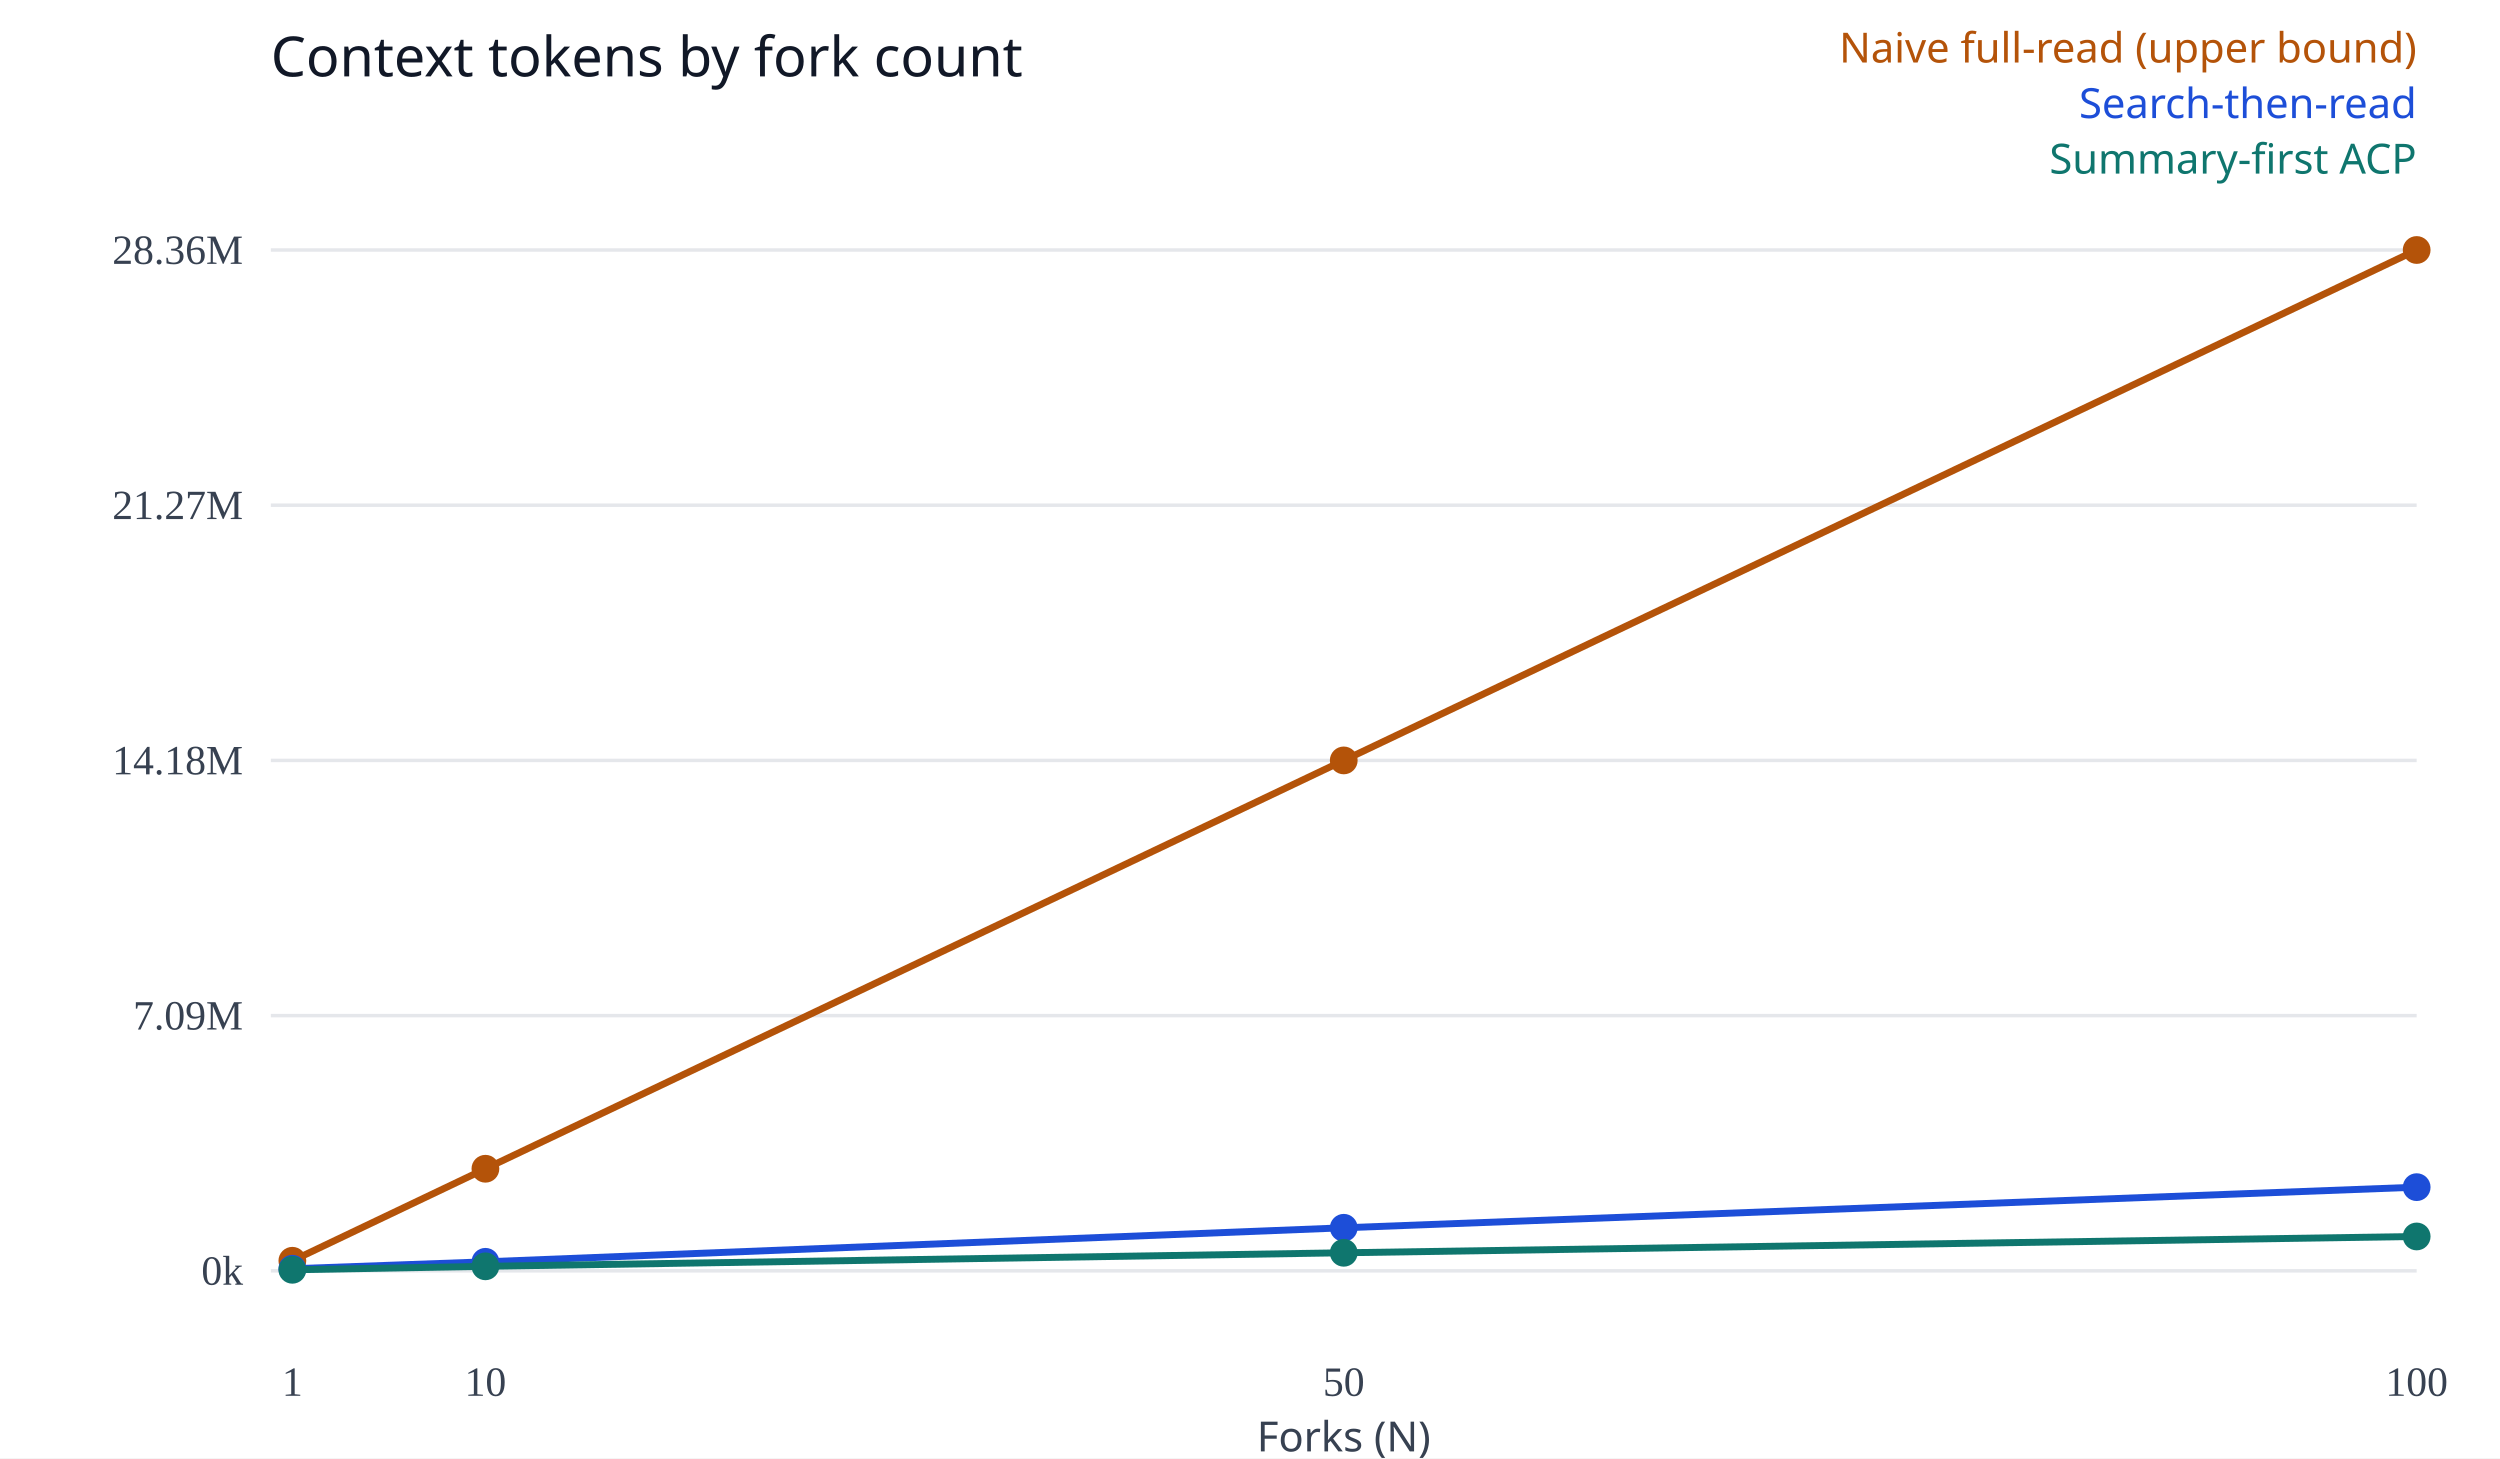
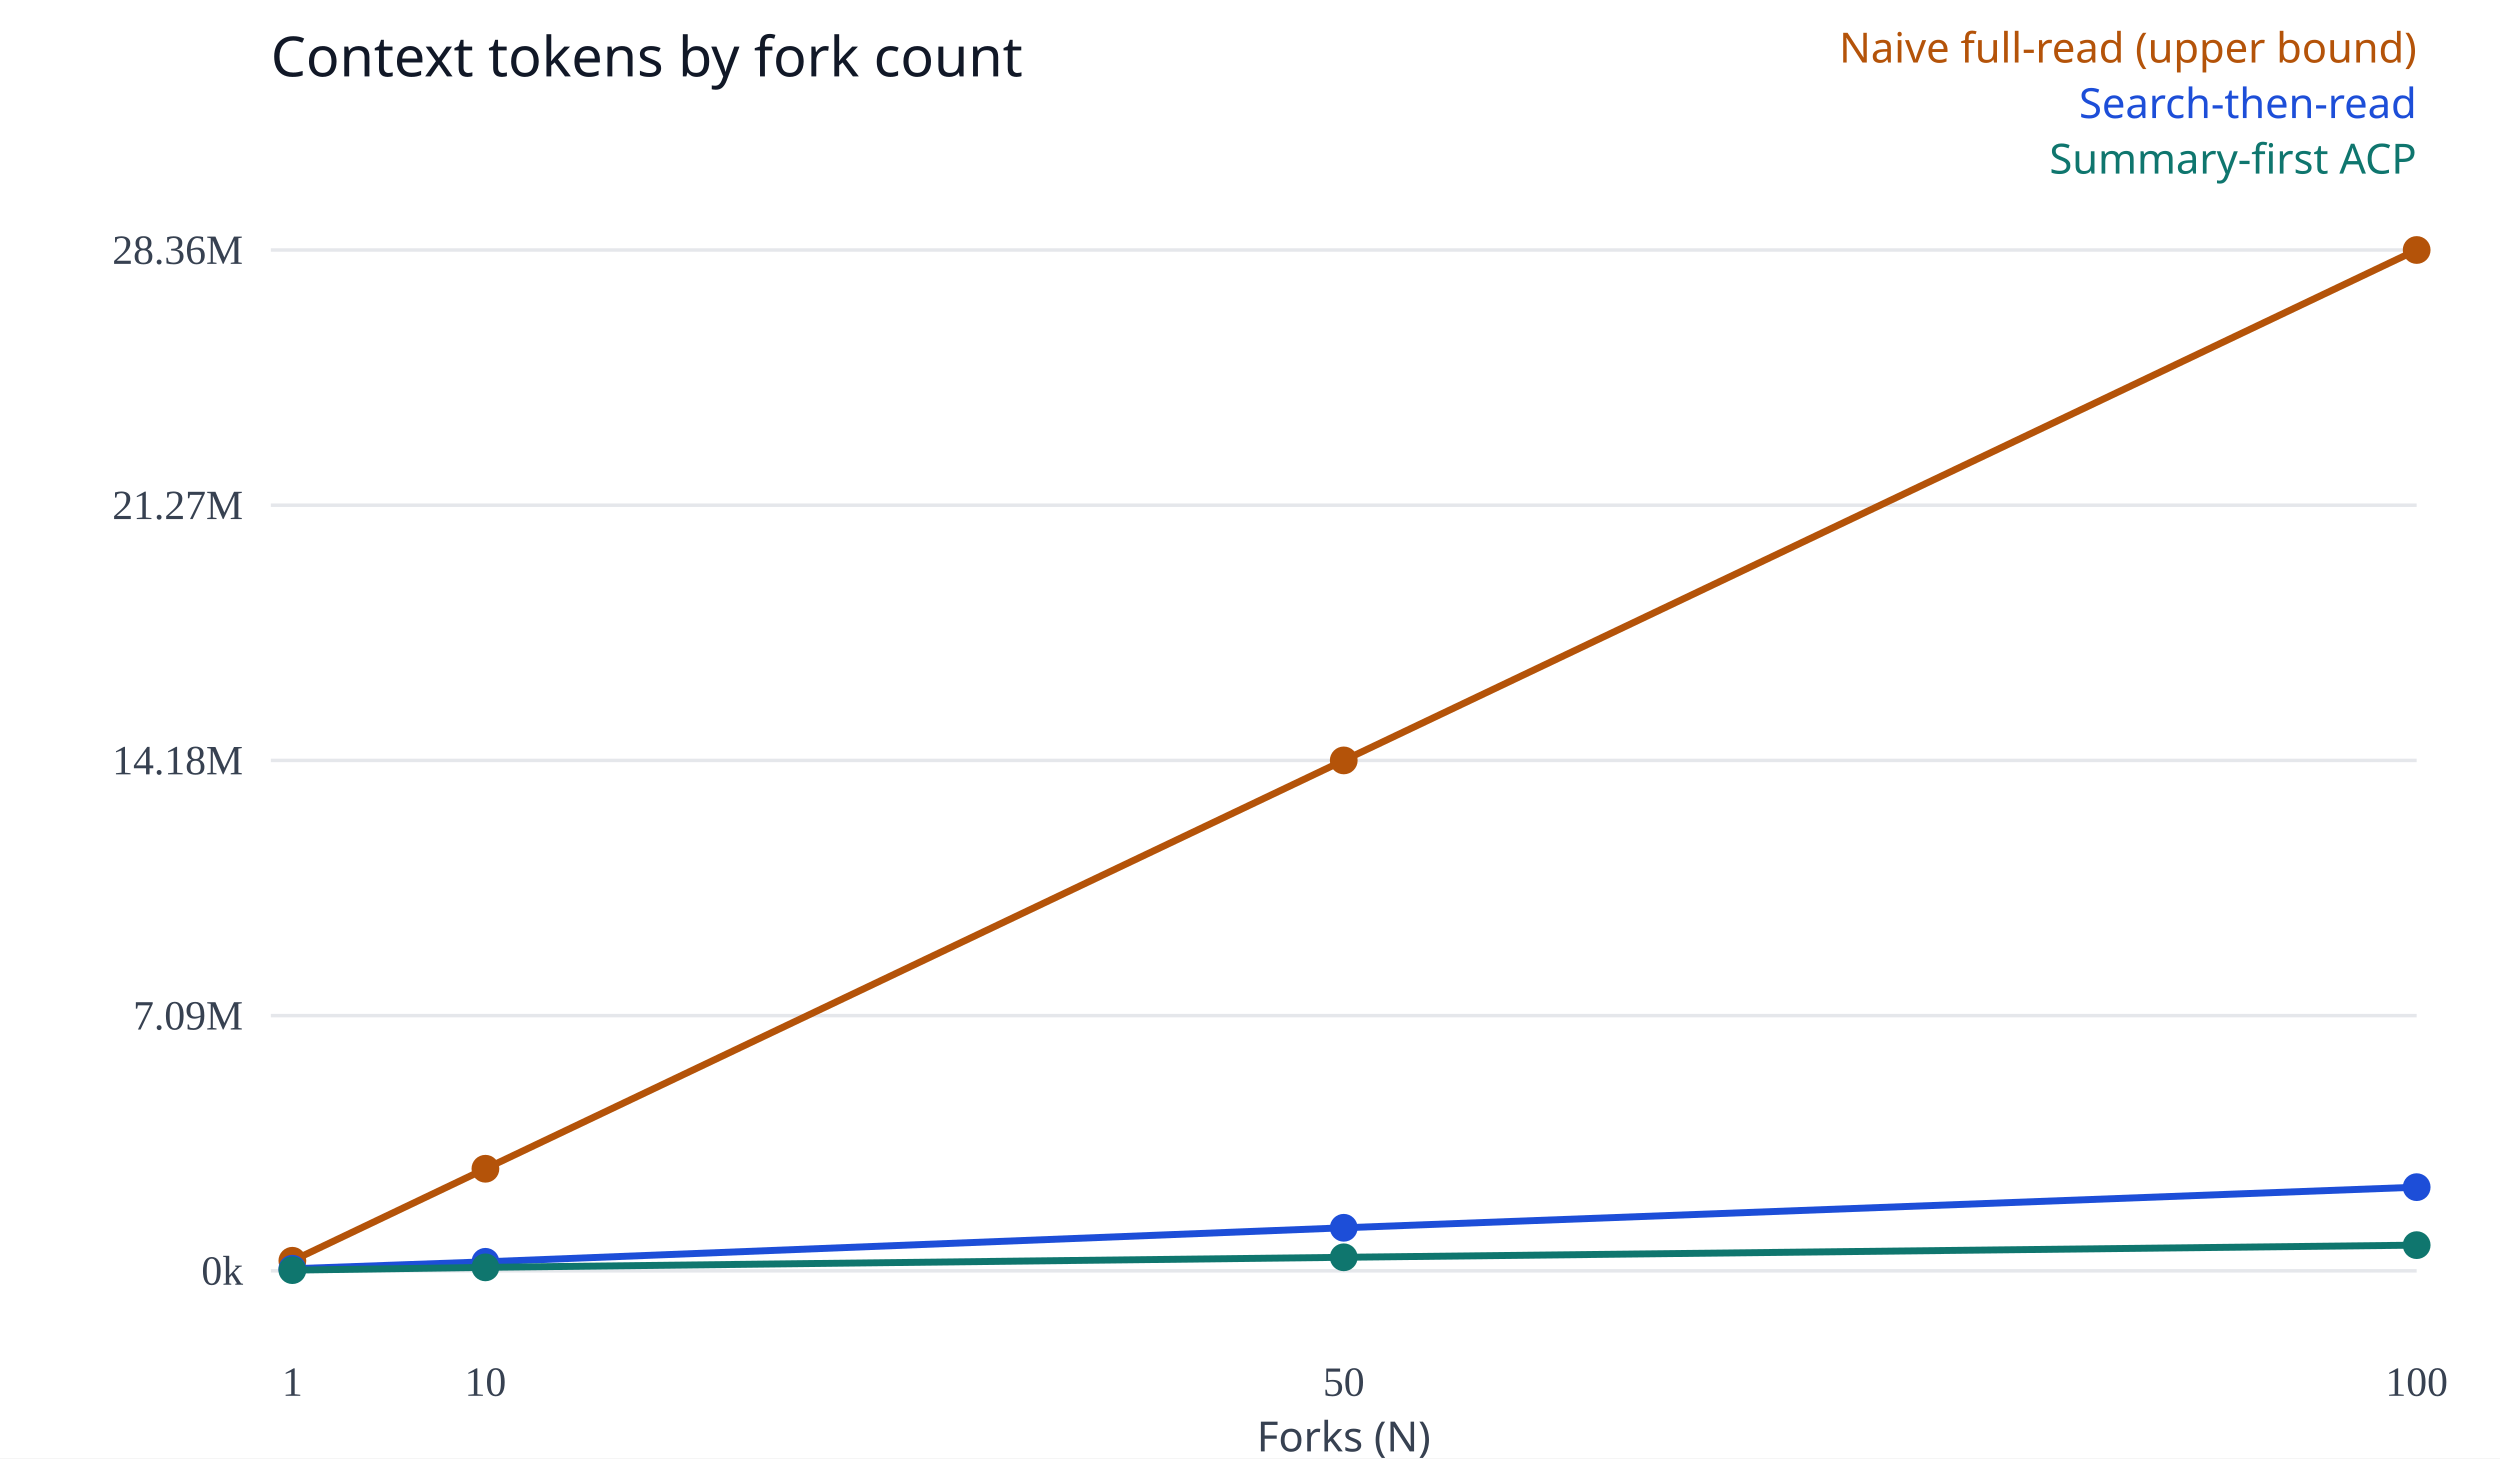
<svg xmlns="http://www.w3.org/2000/svg" width="720" height="420" viewBox="0 0 720 420">
  <rect width="100%" height="100%" fill="#ffffff" />
  <text x="78" y="22" font-size="16" font-family="sans-serif" fill="#111827">Context tokens by fork count</text>
  <text x="696" y="18" text-anchor="end" font-size="12" font-family="sans-serif" fill="#b45309">Naive full-read (upper bound)</text>
  <text x="696" y="34" text-anchor="end" font-size="12" font-family="sans-serif" fill="#1d4ed8">Search-then-read</text>
  <text x="696" y="50" text-anchor="end" font-size="12" font-family="sans-serif" fill="#0f766e">Summary-first ACP</text>
  <line x1="78" y1="366.0" x2="696" y2="366.0" stroke="#e5e7eb" />
  <text x="70" y="370.0" text-anchor="end" font-size="12" fill="#374151">0k</text>
  <line x1="78" y1="292.5" x2="696" y2="292.5" stroke="#e5e7eb" />
  <text x="70" y="296.5" text-anchor="end" font-size="12" fill="#374151">7.09M</text>
  <line x1="78" y1="219.0" x2="696" y2="219.0" stroke="#e5e7eb" />
  <text x="70" y="223.0" text-anchor="end" font-size="12" fill="#374151">14.18M</text>
  <line x1="78" y1="145.5" x2="696" y2="145.5" stroke="#e5e7eb" />
  <text x="70" y="149.5" text-anchor="end" font-size="12" fill="#374151">21.27M</text>
  <line x1="78" y1="72.0" x2="696" y2="72.0" stroke="#e5e7eb" />
  <text x="70" y="76.0" text-anchor="end" font-size="12" fill="#374151">28.36M</text>
  <polyline fill="none" stroke="#b45309" stroke-width="2" points="84.2,363.1 139.8,336.6 387.0,219.0 696.0,72.0" />
  <circle cx="84.2" cy="363.1" r="4" fill="#b45309" />
  <circle cx="139.8" cy="336.6" r="4" fill="#b45309" />
  <circle cx="387.0" cy="219.0" r="4" fill="#b45309" />
  <circle cx="696.0" cy="72.0" r="4" fill="#b45309" />
  <polyline fill="none" stroke="#1d4ed8" stroke-width="2" points="84.2,365.4 139.8,363.4 387.0,353.6 696.0,341.9" />
  <circle cx="84.2" cy="365.4" r="4" fill="#1d4ed8" />
  <circle cx="139.8" cy="363.4" r="4" fill="#1d4ed8" />
  <circle cx="387.0" cy="353.6" r="4" fill="#1d4ed8" />
  <circle cx="696.0" cy="341.9" r="4" fill="#1d4ed8" />
-   <polyline fill="none" stroke="#0f766e" stroke-width="2" points="84.2,365.7 139.8,364.7 387.0,360.8 696.0,356.1" />
-   <circle cx="84.2" cy="365.7" r="4" fill="#0f766e" />
-   <circle cx="139.8" cy="364.7" r="4" fill="#0f766e" />
-   <circle cx="387.0" cy="360.8" r="4" fill="#0f766e" />
-   <circle cx="696.0" cy="356.1" r="4" fill="#0f766e" />
+   <polyline fill="none" stroke="#0f766e" stroke-width="2" points="84.2,365.8 139.8,365.0 387.0,362.1 696.0,358.6" />
+   <circle cx="84.2" cy="365.8" r="4" fill="#0f766e" />
+   <circle cx="139.8" cy="365.0" r="4" fill="#0f766e" />
+   <circle cx="387.0" cy="362.1" r="4" fill="#0f766e" />
+   <circle cx="696.0" cy="358.6" r="4" fill="#0f766e" />
  <text x="84.2" y="402" text-anchor="middle" font-size="12" fill="#374151">1</text>
  <text x="139.8" y="402" text-anchor="middle" font-size="12" fill="#374151">10</text>
  <text x="387.0" y="402" text-anchor="middle" font-size="12" fill="#374151">50</text>
  <text x="696.0" y="402" text-anchor="middle" font-size="12" fill="#374151">100</text>
  <text x="387" y="418" text-anchor="middle" font-size="12" font-family="sans-serif" fill="#374151">Forks (N)</text>
</svg>
